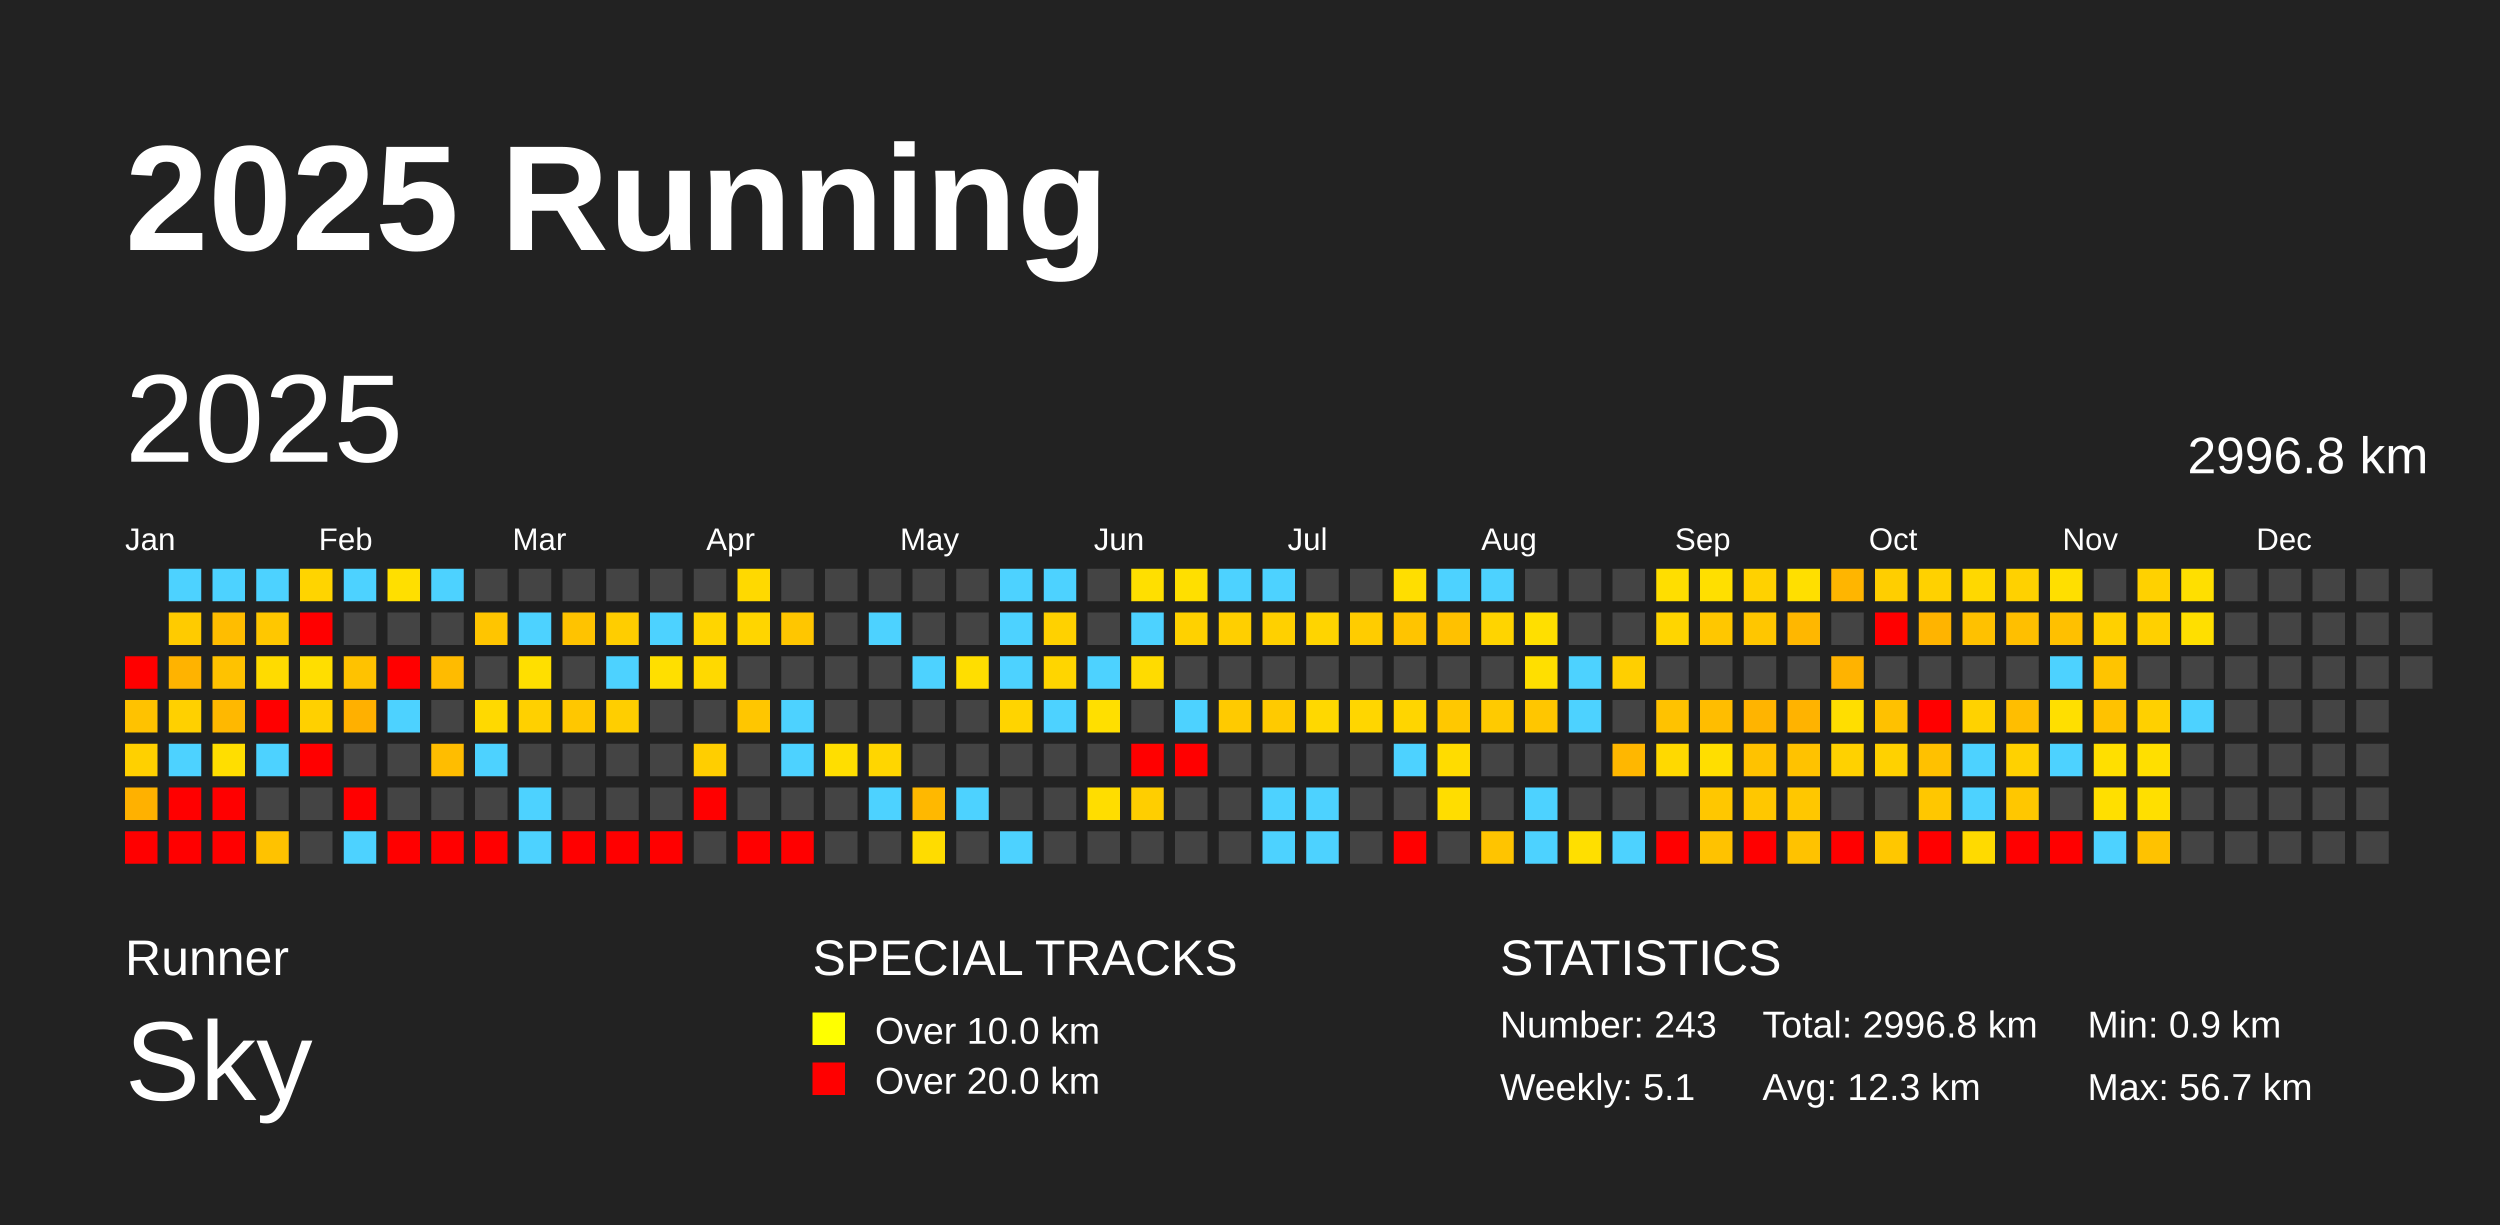
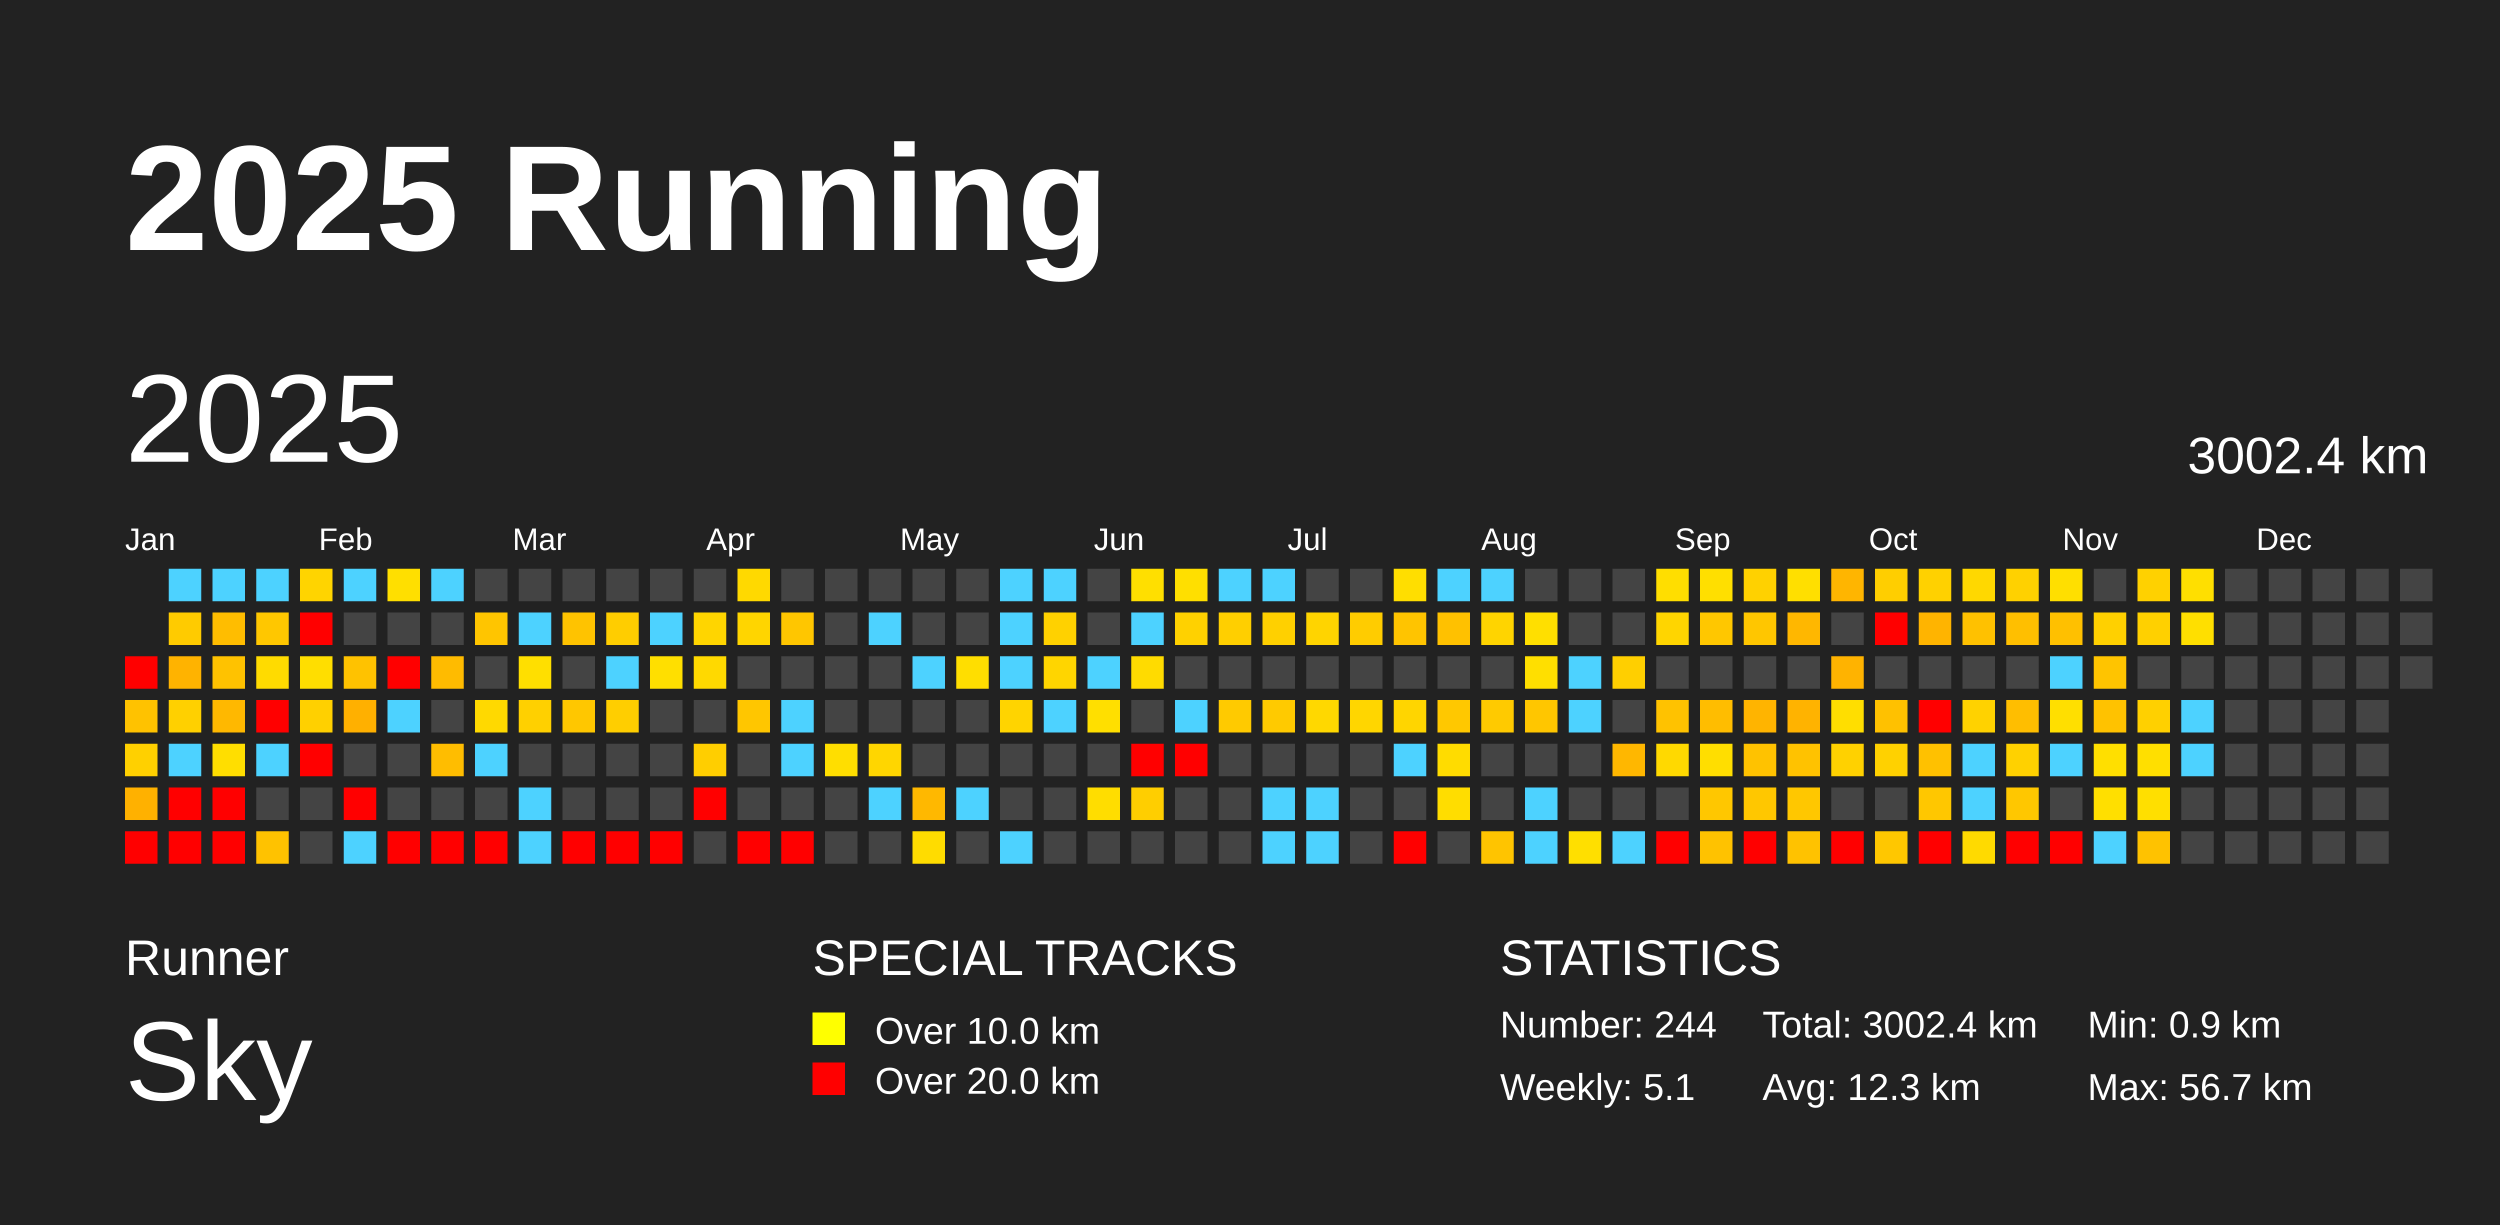
<svg xmlns="http://www.w3.org/2000/svg" baseProfile="full" height="98mm" version="1.1" viewBox="0,0,200,98" width="200mm">
  <defs />
  <rect fill="#222222" height="98" width="200" x="0" y="0" />
  <text fill="#FFFFFF" style="font-size:12px; font-family:Arial; font-weight:bold;" x="10" y="20">2025 Running</text>
  <text fill="#FFFFFF" style="font-size:4px; font-family:Arial" x="10" y="78">Runner</text>
  <text fill="#FFFFFF" style="font-size:9px; font-family:Arial" x="10" y="88">Sky</text>
  <text fill="#FFFFFF" style="font-size:4px; font-family:Arial" x="65" y="78">SPECIAL TRACKS</text>
  <rect fill="yellow" height="2.6" width="2.6" x="65" y="81" />
  <text fill="#FFFFFF" style="font-size:3px; font-family:Arial" x="70" y="83.5">Over 10.0 km</text>
  <rect fill="red" height="2.6" width="2.6" x="65" y="85" />
  <text fill="#FFFFFF" style="font-size:3px; font-family:Arial" x="70" y="87.5">Over 20.0 km</text>
  <text fill="#FFFFFF" style="font-size:4px; font-family:Arial" x="120" y="78">STATISTICS</text>
-   <text fill="#FFFFFF" style="font-size:3px; font-family:Arial" x="120" y="83">Number: 243</text>
+   <text fill="#FFFFFF" style="font-size:3px; font-family:Arial" x="120" y="83">Number: 244</text>
  <text fill="#FFFFFF" style="font-size:3px; font-family:Arial" x="120" y="88">Weekly: 5.1</text>
-   <text fill="#FFFFFF" style="font-size:3px; font-family:Arial" x="141" y="83">Total: 2996.8 km</text>
+   <text fill="#FFFFFF" style="font-size:3px; font-family:Arial" x="141" y="83">Total: 3002.4 km</text>
  <text fill="#FFFFFF" style="font-size:3px; font-family:Arial" x="141" y="88">Avg: 12.3 km</text>
  <text fill="#FFFFFF" style="font-size:3px; font-family:Arial" x="167" y="83">Min: 0.9 km</text>
  <text fill="#FFFFFF" style="font-size:3px; font-family:Arial" x="167" y="88">Max: 56.7 km</text>
  <text dominant-baseline="hanging" fill="#FFFFFF" style="font-size:10.0px; font-family:Arial;" x="10" y="30">2025</text>
-   <text dominant-baseline="hanging" fill="#FFFFFF" style="font-size:4.125px; font-family:Arial;" x="175" y="35">2996.8 km</text>
+   <text dominant-baseline="hanging" fill="#FFFFFF" style="font-size:4.125px; font-family:Arial;" x="175" y="35">3002.4 km</text>
  <text fill="#FFFFFF" style="font-size:2.5px; font-family:Arial" x="10.0" y="44">Jan</text>
  <text fill="#FFFFFF" style="font-size:2.5px; font-family:Arial" x="25.5" y="44">Feb</text>
  <text fill="#FFFFFF" style="font-size:2.5px; font-family:Arial" x="41.0" y="44">Mar</text>
  <text fill="#FFFFFF" style="font-size:2.5px; font-family:Arial" x="56.5" y="44">Apr</text>
  <text fill="#FFFFFF" style="font-size:2.5px; font-family:Arial" x="72.0" y="44">May</text>
  <text fill="#FFFFFF" style="font-size:2.5px; font-family:Arial" x="87.5" y="44">Jun</text>
  <text fill="#FFFFFF" style="font-size:2.5px; font-family:Arial" x="103.0" y="44">Jul</text>
  <text fill="#FFFFFF" style="font-size:2.5px; font-family:Arial" x="118.5" y="44">Aug</text>
  <text fill="#FFFFFF" style="font-size:2.5px; font-family:Arial" x="134.0" y="44">Sep</text>
  <text fill="#FFFFFF" style="font-size:2.5px; font-family:Arial" x="149.5" y="44">Oct</text>
  <text fill="#FFFFFF" style="font-size:2.5px; font-family:Arial" x="165.0" y="44">Nov</text>
  <text fill="#FFFFFF" style="font-size:2.5px; font-family:Arial" x="180.5" y="44">Dec</text>
  <rect fill="red" height="2.6" width="2.6" x="10.0" y="52.5" />
  <rect fill="#ffc200" height="2.6" width="2.6" x="10.0" y="56.0" />
  <rect fill="#ffd000" height="2.6" width="2.6" x="10.0" y="59.5" />
  <rect fill="#ffb100" height="2.6" width="2.6" x="10.0" y="63.0" />
  <rect fill="red" height="2.6" width="2.6" x="10.0" y="66.5" />
  <rect fill="#4dd2ff" height="2.6" width="2.6" x="13.5" y="45.5" />
  <rect fill="#ffcb00" height="2.6" width="2.6" x="13.5" y="49.0" />
  <rect fill="#ffb300" height="2.6" width="2.6" x="13.5" y="52.5" />
  <rect fill="#ffd000" height="2.6" width="2.6" x="13.5" y="56.0" />
  <rect fill="#4dd2ff" height="2.6" width="2.6" x="13.5" y="59.5" />
  <rect fill="red" height="2.6" width="2.6" x="13.5" y="63.0" />
  <rect fill="red" height="2.6" width="2.6" x="13.5" y="66.5" />
  <rect fill="#4dd2ff" height="2.6" width="2.6" x="17.0" y="45.5" />
  <rect fill="#ffbd00" height="2.6" width="2.6" x="17.0" y="49.0" />
  <rect fill="#ffc200" height="2.6" width="2.6" x="17.0" y="52.5" />
  <rect fill="#ffb800" height="2.6" width="2.6" x="17.0" y="56.0" />
  <rect fill="#ffde00" height="2.6" width="2.6" x="17.0" y="59.5" />
  <rect fill="red" height="2.6" width="2.6" x="17.0" y="63.0" />
  <rect fill="red" height="2.6" width="2.6" x="17.0" y="66.5" />
  <rect fill="#4dd2ff" height="2.6" width="2.6" x="20.5" y="45.5" />
  <rect fill="#ffc700" height="2.6" width="2.6" x="20.5" y="49.0" />
  <rect fill="#ffdb00" height="2.6" width="2.6" x="20.5" y="52.5" />
  <rect fill="red" height="2.6" width="2.6" x="20.5" y="56.0" />
  <rect fill="#4dd2ff" height="2.6" width="2.6" x="20.5" y="59.5" />
  <rect fill="#444444" height="2.6" width="2.6" x="20.5" y="63.0" />
  <rect fill="#ffc200" height="2.6" width="2.6" x="20.5" y="66.5" />
  <rect fill="#ffd400" height="2.6" width="2.6" x="24.0" y="45.5" />
  <rect fill="red" height="2.6" width="2.6" x="24.0" y="49.0" />
  <rect fill="#ffde00" height="2.6" width="2.6" x="24.0" y="52.5" />
  <rect fill="#ffd000" height="2.6" width="2.6" x="24.0" y="56.0" />
  <rect fill="red" height="2.6" width="2.6" x="24.0" y="59.5" />
  <rect fill="#444444" height="2.6" width="2.6" x="24.0" y="63.0" />
  <rect fill="#444444" height="2.6" width="2.6" x="24.0" y="66.5" />
  <rect fill="#4dd2ff" height="2.6" width="2.6" x="27.5" y="45.5" />
  <rect fill="#444444" height="2.6" width="2.6" x="27.5" y="49.0" />
  <rect fill="#ffc200" height="2.6" width="2.6" x="27.5" y="52.5" />
  <rect fill="#ffb000" height="2.6" width="2.6" x="27.5" y="56.0" />
  <rect fill="#444444" height="2.6" width="2.6" x="27.5" y="59.5" />
  <rect fill="red" height="2.6" width="2.6" x="27.5" y="63.0" />
  <rect fill="#4dd2ff" height="2.6" width="2.6" x="27.5" y="66.5" />
  <rect fill="#ffdf00" height="2.6" width="2.6" x="31.0" y="45.5" />
  <rect fill="#444444" height="2.6" width="2.6" x="31.0" y="49.0" />
  <rect fill="red" height="2.6" width="2.6" x="31.0" y="52.5" />
  <rect fill="#4dd2ff" height="2.6" width="2.6" x="31.0" y="56.0" />
  <rect fill="#444444" height="2.6" width="2.6" x="31.0" y="59.5" />
  <rect fill="#444444" height="2.6" width="2.6" x="31.0" y="63.0" />
  <rect fill="red" height="2.6" width="2.6" x="31.0" y="66.5" />
  <rect fill="#4dd2ff" height="2.6" width="2.6" x="34.5" y="45.5" />
  <rect fill="#444444" height="2.6" width="2.6" x="34.5" y="49.0" />
  <rect fill="#ffbb00" height="2.6" width="2.6" x="34.5" y="52.5" />
  <rect fill="#444444" height="2.6" width="2.6" x="34.5" y="56.0" />
  <rect fill="#ffbd00" height="2.6" width="2.6" x="34.5" y="59.5" />
  <rect fill="#444444" height="2.6" width="2.6" x="34.5" y="63.0" />
  <rect fill="red" height="2.6" width="2.6" x="34.5" y="66.5" />
  <rect fill="#444444" height="2.6" width="2.6" x="38.0" y="45.5" />
  <rect fill="#ffc500" height="2.6" width="2.6" x="38.0" y="49.0" />
  <rect fill="#444444" height="2.6" width="2.6" x="38.0" y="52.5" />
  <rect fill="#ffd900" height="2.6" width="2.6" x="38.0" y="56.0" />
  <rect fill="#4dd2ff" height="2.6" width="2.6" x="38.0" y="59.5" />
  <rect fill="#444444" height="2.6" width="2.6" x="38.0" y="63.0" />
  <rect fill="red" height="2.6" width="2.6" x="38.0" y="66.5" />
  <rect fill="#444444" height="2.6" width="2.6" x="41.5" y="45.5" />
  <rect fill="#4dd2ff" height="2.6" width="2.6" x="41.5" y="49.0" />
  <rect fill="#ffdf00" height="2.6" width="2.6" x="41.5" y="52.5" />
  <rect fill="#ffd000" height="2.6" width="2.6" x="41.5" y="56.0" />
  <rect fill="#444444" height="2.6" width="2.6" x="41.5" y="59.5" />
  <rect fill="#4dd2ff" height="2.6" width="2.6" x="41.5" y="63.0" />
  <rect fill="#4dd2ff" height="2.6" width="2.6" x="41.5" y="66.5" />
  <rect fill="#444444" height="2.6" width="2.6" x="45.0" y="45.5" />
  <rect fill="#ffc300" height="2.6" width="2.6" x="45.0" y="49.0" />
  <rect fill="#444444" height="2.6" width="2.6" x="45.0" y="52.5" />
  <rect fill="#ffc700" height="2.6" width="2.6" x="45.0" y="56.0" />
  <rect fill="#444444" height="2.6" width="2.6" x="45.0" y="59.5" />
  <rect fill="#444444" height="2.6" width="2.6" x="45.0" y="63.0" />
  <rect fill="red" height="2.6" width="2.6" x="45.0" y="66.5" />
  <rect fill="#444444" height="2.6" width="2.6" x="48.5" y="45.5" />
  <rect fill="#ffcd00" height="2.6" width="2.6" x="48.5" y="49.0" />
  <rect fill="#4dd2ff" height="2.6" width="2.6" x="48.5" y="52.5" />
  <rect fill="#ffce00" height="2.6" width="2.6" x="48.5" y="56.0" />
  <rect fill="#444444" height="2.6" width="2.6" x="48.5" y="59.5" />
  <rect fill="#444444" height="2.6" width="2.6" x="48.5" y="63.0" />
  <rect fill="red" height="2.6" width="2.6" x="48.5" y="66.5" />
  <rect fill="#444444" height="2.6" width="2.6" x="52.0" y="45.5" />
  <rect fill="#4dd2ff" height="2.6" width="2.6" x="52.0" y="49.0" />
  <rect fill="#ffdf00" height="2.6" width="2.6" x="52.0" y="52.5" />
  <rect fill="#444444" height="2.6" width="2.6" x="52.0" y="56.0" />
  <rect fill="#444444" height="2.6" width="2.6" x="52.0" y="59.5" />
  <rect fill="#444444" height="2.6" width="2.6" x="52.0" y="63.0" />
  <rect fill="red" height="2.6" width="2.6" x="52.0" y="66.5" />
  <rect fill="#444444" height="2.6" width="2.6" x="55.5" y="45.5" />
  <rect fill="#ffd500" height="2.6" width="2.6" x="55.5" y="49.0" />
  <rect fill="#ffd900" height="2.6" width="2.6" x="55.5" y="52.5" />
  <rect fill="#444444" height="2.6" width="2.6" x="55.5" y="56.0" />
  <rect fill="#ffce00" height="2.6" width="2.6" x="55.5" y="59.5" />
  <rect fill="red" height="2.6" width="2.6" x="55.5" y="63.0" />
  <rect fill="#444444" height="2.6" width="2.6" x="55.5" y="66.5" />
  <rect fill="#ffd900" height="2.6" width="2.6" x="59.0" y="45.5" />
  <rect fill="#ffd500" height="2.6" width="2.6" x="59.0" y="49.0" />
  <rect fill="#444444" height="2.6" width="2.6" x="59.0" y="52.5" />
  <rect fill="#ffc600" height="2.6" width="2.6" x="59.0" y="56.0" />
  <rect fill="#444444" height="2.6" width="2.6" x="59.0" y="59.5" />
  <rect fill="#444444" height="2.6" width="2.6" x="59.0" y="63.0" />
  <rect fill="red" height="2.6" width="2.6" x="59.0" y="66.5" />
  <rect fill="#444444" height="2.6" width="2.6" x="62.5" y="45.5" />
  <rect fill="#ffc600" height="2.6" width="2.6" x="62.5" y="49.0" />
  <rect fill="#444444" height="2.6" width="2.6" x="62.5" y="52.5" />
  <rect fill="#4dd2ff" height="2.6" width="2.6" x="62.5" y="56.0" />
  <rect fill="#4dd2ff" height="2.6" width="2.6" x="62.5" y="59.5" />
  <rect fill="#444444" height="2.6" width="2.6" x="62.5" y="63.0" />
  <rect fill="red" height="2.6" width="2.6" x="62.5" y="66.5" />
  <rect fill="#444444" height="2.6" width="2.6" x="66.0" y="45.5" />
  <rect fill="#444444" height="2.6" width="2.6" x="66.0" y="49.0" />
  <rect fill="#444444" height="2.6" width="2.6" x="66.0" y="52.5" />
  <rect fill="#444444" height="2.6" width="2.6" x="66.0" y="56.0" />
  <rect fill="#ffde00" height="2.6" width="2.6" x="66.0" y="59.5" />
  <rect fill="#444444" height="2.6" width="2.6" x="66.0" y="63.0" />
  <rect fill="#444444" height="2.6" width="2.6" x="66.0" y="66.5" />
  <rect fill="#444444" height="2.6" width="2.6" x="69.5" y="45.5" />
  <rect fill="#4dd2ff" height="2.6" width="2.6" x="69.5" y="49.0" />
  <rect fill="#444444" height="2.6" width="2.6" x="69.5" y="52.5" />
  <rect fill="#444444" height="2.6" width="2.6" x="69.5" y="56.0" />
  <rect fill="#ffd600" height="2.6" width="2.6" x="69.5" y="59.5" />
  <rect fill="#4dd2ff" height="2.6" width="2.6" x="69.5" y="63.0" />
  <rect fill="#444444" height="2.6" width="2.6" x="69.5" y="66.5" />
  <rect fill="#444444" height="2.6" width="2.6" x="73.0" y="45.5" />
  <rect fill="#444444" height="2.6" width="2.6" x="73.0" y="49.0" />
  <rect fill="#4dd2ff" height="2.6" width="2.6" x="73.0" y="52.5" />
  <rect fill="#444444" height="2.6" width="2.6" x="73.0" y="56.0" />
  <rect fill="#444444" height="2.6" width="2.6" x="73.0" y="59.5" />
  <rect fill="#ffb800" height="2.6" width="2.6" x="73.0" y="63.0" />
  <rect fill="#ffdc00" height="2.6" width="2.6" x="73.0" y="66.5" />
  <rect fill="#444444" height="2.6" width="2.6" x="76.5" y="45.5" />
  <rect fill="#444444" height="2.6" width="2.6" x="76.5" y="49.0" />
  <rect fill="#ffde00" height="2.6" width="2.6" x="76.5" y="52.5" />
  <rect fill="#444444" height="2.6" width="2.6" x="76.5" y="56.0" />
  <rect fill="#444444" height="2.6" width="2.6" x="76.5" y="59.5" />
  <rect fill="#4dd2ff" height="2.6" width="2.6" x="76.5" y="63.0" />
  <rect fill="#444444" height="2.6" width="2.6" x="76.5" y="66.5" />
  <rect fill="#4dd2ff" height="2.6" width="2.6" x="80.0" y="45.5" />
  <rect fill="#4dd2ff" height="2.6" width="2.6" x="80.0" y="49.0" />
  <rect fill="#4dd2ff" height="2.6" width="2.6" x="80.0" y="52.5" />
  <rect fill="#ffd400" height="2.6" width="2.6" x="80.0" y="56.0" />
  <rect fill="#444444" height="2.6" width="2.6" x="80.0" y="59.5" />
  <rect fill="#444444" height="2.6" width="2.6" x="80.0" y="63.0" />
  <rect fill="#4dd2ff" height="2.6" width="2.6" x="80.0" y="66.5" />
  <rect fill="#4dd2ff" height="2.6" width="2.6" x="83.5" y="45.5" />
  <rect fill="#ffd100" height="2.6" width="2.6" x="83.5" y="49.0" />
  <rect fill="#ffd500" height="2.6" width="2.6" x="83.5" y="52.5" />
  <rect fill="#4dd2ff" height="2.6" width="2.6" x="83.5" y="56.0" />
  <rect fill="#444444" height="2.6" width="2.6" x="83.5" y="59.5" />
  <rect fill="#444444" height="2.6" width="2.6" x="83.5" y="63.0" />
  <rect fill="#444444" height="2.6" width="2.6" x="83.5" y="66.5" />
  <rect fill="#444444" height="2.6" width="2.6" x="87.0" y="45.5" />
  <rect fill="#444444" height="2.6" width="2.6" x="87.0" y="49.0" />
  <rect fill="#4dd2ff" height="2.6" width="2.6" x="87.0" y="52.5" />
  <rect fill="#ffdf00" height="2.6" width="2.6" x="87.0" y="56.0" />
  <rect fill="#444444" height="2.6" width="2.6" x="87.0" y="59.5" />
  <rect fill="#ffdd00" height="2.6" width="2.6" x="87.0" y="63.0" />
  <rect fill="#444444" height="2.6" width="2.6" x="87.0" y="66.5" />
  <rect fill="#ffdf00" height="2.6" width="2.6" x="90.5" y="45.5" />
  <rect fill="#4dd2ff" height="2.6" width="2.6" x="90.5" y="49.0" />
  <rect fill="#ffdb00" height="2.6" width="2.6" x="90.5" y="52.5" />
  <rect fill="#444444" height="2.6" width="2.6" x="90.5" y="56.0" />
  <rect fill="red" height="2.6" width="2.6" x="90.5" y="59.5" />
  <rect fill="#ffce00" height="2.6" width="2.6" x="90.5" y="63.0" />
  <rect fill="#444444" height="2.6" width="2.6" x="90.5" y="66.5" />
  <rect fill="#ffdf00" height="2.6" width="2.6" x="94.0" y="45.5" />
  <rect fill="#ffd100" height="2.6" width="2.6" x="94.0" y="49.0" />
  <rect fill="#444444" height="2.6" width="2.6" x="94.0" y="52.5" />
  <rect fill="#4dd2ff" height="2.6" width="2.6" x="94.0" y="56.0" />
  <rect fill="red" height="2.6" width="2.6" x="94.0" y="59.5" />
  <rect fill="#444444" height="2.6" width="2.6" x="94.0" y="63.0" />
  <rect fill="#444444" height="2.6" width="2.6" x="94.0" y="66.5" />
  <rect fill="#4dd2ff" height="2.6" width="2.6" x="97.5" y="45.5" />
  <rect fill="#ffcf00" height="2.6" width="2.6" x="97.5" y="49.0" />
  <rect fill="#444444" height="2.6" width="2.6" x="97.5" y="52.5" />
  <rect fill="#ffca00" height="2.6" width="2.6" x="97.5" y="56.0" />
  <rect fill="#444444" height="2.6" width="2.6" x="97.5" y="59.5" />
  <rect fill="#444444" height="2.6" width="2.6" x="97.5" y="63.0" />
  <rect fill="#444444" height="2.6" width="2.6" x="97.5" y="66.5" />
  <rect fill="#4dd2ff" height="2.6" width="2.6" x="101.0" y="45.5" />
  <rect fill="#ffd000" height="2.6" width="2.6" x="101.0" y="49.0" />
  <rect fill="#444444" height="2.6" width="2.6" x="101.0" y="52.5" />
  <rect fill="#ffca00" height="2.6" width="2.6" x="101.0" y="56.0" />
  <rect fill="#444444" height="2.6" width="2.6" x="101.0" y="59.5" />
  <rect fill="#4dd2ff" height="2.6" width="2.6" x="101.0" y="63.0" />
  <rect fill="#4dd2ff" height="2.6" width="2.6" x="101.0" y="66.5" />
  <rect fill="#444444" height="2.6" width="2.6" x="104.5" y="45.5" />
  <rect fill="#ffd400" height="2.6" width="2.6" x="104.5" y="49.0" />
  <rect fill="#444444" height="2.6" width="2.6" x="104.5" y="52.5" />
  <rect fill="#ffd800" height="2.6" width="2.6" x="104.5" y="56.0" />
  <rect fill="#444444" height="2.6" width="2.6" x="104.5" y="59.5" />
  <rect fill="#4dd2ff" height="2.6" width="2.6" x="104.5" y="63.0" />
  <rect fill="#4dd2ff" height="2.6" width="2.6" x="104.5" y="66.5" />
  <rect fill="#444444" height="2.6" width="2.6" x="108.0" y="45.5" />
  <rect fill="#ffcc00" height="2.6" width="2.6" x="108.0" y="49.0" />
  <rect fill="#444444" height="2.6" width="2.6" x="108.0" y="52.5" />
  <rect fill="#ffd600" height="2.6" width="2.6" x="108.0" y="56.0" />
  <rect fill="#444444" height="2.6" width="2.6" x="108.0" y="59.5" />
  <rect fill="#444444" height="2.6" width="2.6" x="108.0" y="63.0" />
  <rect fill="#444444" height="2.6" width="2.6" x="108.0" y="66.5" />
  <rect fill="#ffde00" height="2.6" width="2.6" x="111.5" y="45.5" />
  <rect fill="#ffc400" height="2.6" width="2.6" x="111.5" y="49.0" />
  <rect fill="#444444" height="2.6" width="2.6" x="111.5" y="52.5" />
  <rect fill="#ffd500" height="2.6" width="2.6" x="111.5" y="56.0" />
  <rect fill="#4dd2ff" height="2.6" width="2.6" x="111.5" y="59.5" />
  <rect fill="#444444" height="2.6" width="2.6" x="111.5" y="63.0" />
  <rect fill="red" height="2.6" width="2.6" x="111.5" y="66.5" />
  <rect fill="#4dd2ff" height="2.6" width="2.6" x="115.0" y="45.5" />
  <rect fill="#ffc100" height="2.6" width="2.6" x="115.0" y="49.0" />
  <rect fill="#444444" height="2.6" width="2.6" x="115.0" y="52.5" />
  <rect fill="#ffc800" height="2.6" width="2.6" x="115.0" y="56.0" />
  <rect fill="#ffdc00" height="2.6" width="2.6" x="115.0" y="59.5" />
  <rect fill="#ffdd00" height="2.6" width="2.6" x="115.0" y="63.0" />
  <rect fill="#444444" height="2.6" width="2.6" x="115.0" y="66.5" />
  <rect fill="#4dd2ff" height="2.6" width="2.6" x="118.5" y="45.5" />
  <rect fill="#ffd400" height="2.6" width="2.6" x="118.5" y="49.0" />
  <rect fill="#444444" height="2.6" width="2.6" x="118.5" y="52.5" />
  <rect fill="#ffca00" height="2.6" width="2.6" x="118.5" y="56.0" />
  <rect fill="#444444" height="2.6" width="2.6" x="118.5" y="59.5" />
  <rect fill="#444444" height="2.6" width="2.6" x="118.5" y="63.0" />
  <rect fill="#ffc400" height="2.6" width="2.6" x="118.5" y="66.5" />
  <rect fill="#444444" height="2.6" width="2.6" x="122.0" y="45.5" />
  <rect fill="#ffdf00" height="2.6" width="2.6" x="122.0" y="49.0" />
  <rect fill="#ffdf00" height="2.6" width="2.6" x="122.0" y="52.5" />
  <rect fill="#ffc600" height="2.6" width="2.6" x="122.0" y="56.0" />
  <rect fill="#444444" height="2.6" width="2.6" x="122.0" y="59.5" />
  <rect fill="#4dd2ff" height="2.6" width="2.6" x="122.0" y="63.0" />
  <rect fill="#4dd2ff" height="2.6" width="2.6" x="122.0" y="66.5" />
  <rect fill="#444444" height="2.6" width="2.6" x="125.5" y="45.5" />
  <rect fill="#444444" height="2.6" width="2.6" x="125.5" y="49.0" />
  <rect fill="#4dd2ff" height="2.6" width="2.6" x="125.5" y="52.5" />
  <rect fill="#4dd2ff" height="2.6" width="2.6" x="125.5" y="56.0" />
  <rect fill="#444444" height="2.6" width="2.6" x="125.5" y="59.5" />
  <rect fill="#444444" height="2.6" width="2.6" x="125.5" y="63.0" />
  <rect fill="#ffdf00" height="2.6" width="2.6" x="125.5" y="66.5" />
  <rect fill="#444444" height="2.6" width="2.6" x="129.0" y="45.5" />
  <rect fill="#444444" height="2.6" width="2.6" x="129.0" y="49.0" />
  <rect fill="#ffcf00" height="2.6" width="2.6" x="129.0" y="52.5" />
  <rect fill="#444444" height="2.6" width="2.6" x="129.0" y="56.0" />
  <rect fill="#ffb700" height="2.6" width="2.6" x="129.0" y="59.5" />
  <rect fill="#444444" height="2.6" width="2.6" x="129.0" y="63.0" />
  <rect fill="#4dd2ff" height="2.6" width="2.6" x="129.0" y="66.5" />
  <rect fill="#ffde00" height="2.6" width="2.6" x="132.5" y="45.5" />
  <rect fill="#ffd500" height="2.6" width="2.6" x="132.5" y="49.0" />
  <rect fill="#444444" height="2.6" width="2.6" x="132.5" y="52.5" />
  <rect fill="#ffc200" height="2.6" width="2.6" x="132.5" y="56.0" />
  <rect fill="#ffd900" height="2.6" width="2.6" x="132.5" y="59.5" />
  <rect fill="#444444" height="2.6" width="2.6" x="132.5" y="63.0" />
  <rect fill="red" height="2.6" width="2.6" x="132.5" y="66.5" />
  <rect fill="#ffdf00" height="2.6" width="2.6" x="136.0" y="45.5" />
  <rect fill="#ffc700" height="2.6" width="2.6" x="136.0" y="49.0" />
  <rect fill="#444444" height="2.6" width="2.6" x="136.0" y="52.5" />
  <rect fill="#ffbd00" height="2.6" width="2.6" x="136.0" y="56.0" />
  <rect fill="#ffde00" height="2.6" width="2.6" x="136.0" y="59.5" />
  <rect fill="#ffc700" height="2.6" width="2.6" x="136.0" y="63.0" />
  <rect fill="#ffc200" height="2.6" width="2.6" x="136.0" y="66.5" />
  <rect fill="#ffd100" height="2.6" width="2.6" x="139.5" y="45.5" />
  <rect fill="#ffc600" height="2.6" width="2.6" x="139.5" y="49.0" />
  <rect fill="#444444" height="2.6" width="2.6" x="139.5" y="52.5" />
  <rect fill="#ffb400" height="2.6" width="2.6" x="139.5" y="56.0" />
  <rect fill="#ffc200" height="2.6" width="2.6" x="139.5" y="59.5" />
  <rect fill="#ffc700" height="2.6" width="2.6" x="139.5" y="63.0" />
  <rect fill="red" height="2.6" width="2.6" x="139.5" y="66.5" />
  <rect fill="#ffdf00" height="2.6" width="2.6" x="143.0" y="45.5" />
  <rect fill="#ffb700" height="2.6" width="2.6" x="143.0" y="49.0" />
  <rect fill="#444444" height="2.6" width="2.6" x="143.0" y="52.5" />
  <rect fill="#ffb300" height="2.6" width="2.6" x="143.0" y="56.0" />
  <rect fill="#ffc200" height="2.6" width="2.6" x="143.0" y="59.5" />
  <rect fill="#ffc700" height="2.6" width="2.6" x="143.0" y="63.0" />
  <rect fill="#ffc200" height="2.6" width="2.6" x="143.0" y="66.5" />
  <rect fill="#ffb500" height="2.6" width="2.6" x="146.5" y="45.5" />
  <rect fill="#444444" height="2.6" width="2.6" x="146.5" y="49.0" />
  <rect fill="#ffb300" height="2.6" width="2.6" x="146.5" y="52.5" />
  <rect fill="#ffde00" height="2.6" width="2.6" x="146.5" y="56.0" />
  <rect fill="#ffd100" height="2.6" width="2.6" x="146.5" y="59.5" />
  <rect fill="#444444" height="2.6" width="2.6" x="146.5" y="63.0" />
  <rect fill="red" height="2.6" width="2.6" x="146.5" y="66.5" />
  <rect fill="#ffce00" height="2.6" width="2.6" x="150.0" y="45.5" />
  <rect fill="red" height="2.6" width="2.6" x="150.0" y="49.0" />
  <rect fill="#444444" height="2.6" width="2.6" x="150.0" y="52.5" />
  <rect fill="#ffc100" height="2.6" width="2.6" x="150.0" y="56.0" />
  <rect fill="#ffd100" height="2.6" width="2.6" x="150.0" y="59.5" />
  <rect fill="#444444" height="2.6" width="2.6" x="150.0" y="63.0" />
  <rect fill="#ffc700" height="2.6" width="2.6" x="150.0" y="66.5" />
  <rect fill="#ffd100" height="2.6" width="2.6" x="153.5" y="45.5" />
  <rect fill="#ffb400" height="2.6" width="2.6" x="153.5" y="49.0" />
  <rect fill="#444444" height="2.6" width="2.6" x="153.5" y="52.5" />
  <rect fill="red" height="2.6" width="2.6" x="153.5" y="56.0" />
  <rect fill="#ffc100" height="2.6" width="2.6" x="153.5" y="59.5" />
  <rect fill="#ffc700" height="2.6" width="2.6" x="153.5" y="63.0" />
  <rect fill="red" height="2.6" width="2.6" x="153.5" y="66.5" />
  <rect fill="#ffd800" height="2.6" width="2.6" x="157.0" y="45.5" />
  <rect fill="#ffc100" height="2.6" width="2.6" x="157.0" y="49.0" />
  <rect fill="#444444" height="2.6" width="2.6" x="157.0" y="52.5" />
  <rect fill="#ffd200" height="2.6" width="2.6" x="157.0" y="56.0" />
  <rect fill="#4dd2ff" height="2.6" width="2.6" x="157.0" y="59.5" />
  <rect fill="#4dd2ff" height="2.6" width="2.6" x="157.0" y="63.0" />
  <rect fill="#ffda00" height="2.6" width="2.6" x="157.0" y="66.5" />
  <rect fill="#ffd100" height="2.6" width="2.6" x="160.5" y="45.5" />
  <rect fill="#ffbf00" height="2.6" width="2.6" x="160.5" y="49.0" />
  <rect fill="#444444" height="2.6" width="2.6" x="160.5" y="52.5" />
  <rect fill="#ffbe00" height="2.6" width="2.6" x="160.5" y="56.0" />
  <rect fill="#ffd100" height="2.6" width="2.6" x="160.5" y="59.5" />
  <rect fill="#ffc700" height="2.6" width="2.6" x="160.5" y="63.0" />
  <rect fill="red" height="2.6" width="2.6" x="160.5" y="66.5" />
  <rect fill="#ffdf00" height="2.6" width="2.6" x="164.0" y="45.5" />
  <rect fill="#ffc000" height="2.6" width="2.6" x="164.0" y="49.0" />
  <rect fill="#4dd2ff" height="2.6" width="2.6" x="164.0" y="52.5" />
  <rect fill="#ffdf00" height="2.6" width="2.6" x="164.0" y="56.0" />
  <rect fill="#4dd2ff" height="2.6" width="2.6" x="164.0" y="59.5" />
  <rect fill="#444444" height="2.6" width="2.6" x="164.0" y="63.0" />
  <rect fill="red" height="2.6" width="2.6" x="164.0" y="66.5" />
  <rect fill="#444444" height="2.6" width="2.6" x="167.5" y="45.5" />
  <rect fill="#ffd000" height="2.6" width="2.6" x="167.5" y="49.0" />
  <rect fill="#ffc400" height="2.6" width="2.6" x="167.5" y="52.5" />
  <rect fill="#ffc200" height="2.6" width="2.6" x="167.5" y="56.0" />
  <rect fill="#ffdf00" height="2.6" width="2.6" x="167.5" y="59.5" />
  <rect fill="#ffdf00" height="2.6" width="2.6" x="167.5" y="63.0" />
  <rect fill="#4dd2ff" height="2.6" width="2.6" x="167.5" y="66.5" />
  <rect fill="#ffd100" height="2.6" width="2.6" x="171.0" y="45.5" />
  <rect fill="#ffd000" height="2.6" width="2.6" x="171.0" y="49.0" />
  <rect fill="#444444" height="2.6" width="2.6" x="171.0" y="52.5" />
  <rect fill="#ffd000" height="2.6" width="2.6" x="171.0" y="56.0" />
  <rect fill="#ffdf00" height="2.6" width="2.6" x="171.0" y="59.5" />
  <rect fill="#ffdf00" height="2.6" width="2.6" x="171.0" y="63.0" />
  <rect fill="#ffc200" height="2.6" width="2.6" x="171.0" y="66.5" />
  <rect fill="#ffdf00" height="2.6" width="2.6" x="174.5" y="45.5" />
  <rect fill="#ffdf00" height="2.6" width="2.6" x="174.5" y="49.0" />
  <rect fill="#444444" height="2.6" width="2.6" x="174.5" y="52.5" />
  <rect fill="#4dd2ff" height="2.6" width="2.6" x="174.5" y="56.0" />
-   <rect fill="#444444" height="2.6" width="2.6" x="174.5" y="59.5" />
+   <rect fill="#4dd2ff" height="2.6" width="2.6" x="174.5" y="59.5" />
  <rect fill="#444444" height="2.6" width="2.6" x="174.5" y="63.0" />
  <rect fill="#444444" height="2.6" width="2.6" x="174.5" y="66.5" />
  <rect fill="#444444" height="2.6" width="2.6" x="178.0" y="45.5" />
  <rect fill="#444444" height="2.6" width="2.6" x="178.0" y="49.0" />
  <rect fill="#444444" height="2.6" width="2.6" x="178.0" y="52.5" />
  <rect fill="#444444" height="2.6" width="2.6" x="178.0" y="56.0" />
  <rect fill="#444444" height="2.6" width="2.6" x="178.0" y="59.5" />
  <rect fill="#444444" height="2.6" width="2.6" x="178.0" y="63.0" />
  <rect fill="#444444" height="2.6" width="2.6" x="178.0" y="66.5" />
  <rect fill="#444444" height="2.6" width="2.6" x="181.5" y="45.5" />
  <rect fill="#444444" height="2.6" width="2.6" x="181.5" y="49.0" />
  <rect fill="#444444" height="2.6" width="2.6" x="181.5" y="52.5" />
  <rect fill="#444444" height="2.6" width="2.6" x="181.5" y="56.0" />
  <rect fill="#444444" height="2.6" width="2.6" x="181.5" y="59.5" />
  <rect fill="#444444" height="2.6" width="2.6" x="181.5" y="63.0" />
  <rect fill="#444444" height="2.6" width="2.6" x="181.5" y="66.5" />
  <rect fill="#444444" height="2.6" width="2.6" x="185.0" y="45.5" />
  <rect fill="#444444" height="2.6" width="2.6" x="185.0" y="49.0" />
  <rect fill="#444444" height="2.6" width="2.6" x="185.0" y="52.5" />
  <rect fill="#444444" height="2.6" width="2.6" x="185.0" y="56.0" />
  <rect fill="#444444" height="2.6" width="2.6" x="185.0" y="59.5" />
  <rect fill="#444444" height="2.6" width="2.6" x="185.0" y="63.0" />
  <rect fill="#444444" height="2.6" width="2.6" x="185.0" y="66.5" />
  <rect fill="#444444" height="2.6" width="2.6" x="188.5" y="45.5" />
  <rect fill="#444444" height="2.6" width="2.6" x="188.5" y="49.0" />
  <rect fill="#444444" height="2.6" width="2.6" x="188.5" y="52.5" />
  <rect fill="#444444" height="2.6" width="2.6" x="188.5" y="56.0" />
  <rect fill="#444444" height="2.6" width="2.6" x="188.5" y="59.5" />
  <rect fill="#444444" height="2.6" width="2.6" x="188.5" y="63.0" />
  <rect fill="#444444" height="2.6" width="2.6" x="188.5" y="66.5" />
  <rect fill="#444444" height="2.6" width="2.6" x="192.0" y="45.5" />
  <rect fill="#444444" height="2.6" width="2.6" x="192.0" y="49.0" />
  <rect fill="#444444" height="2.6" width="2.6" x="192.0" y="52.5" />
</svg>
